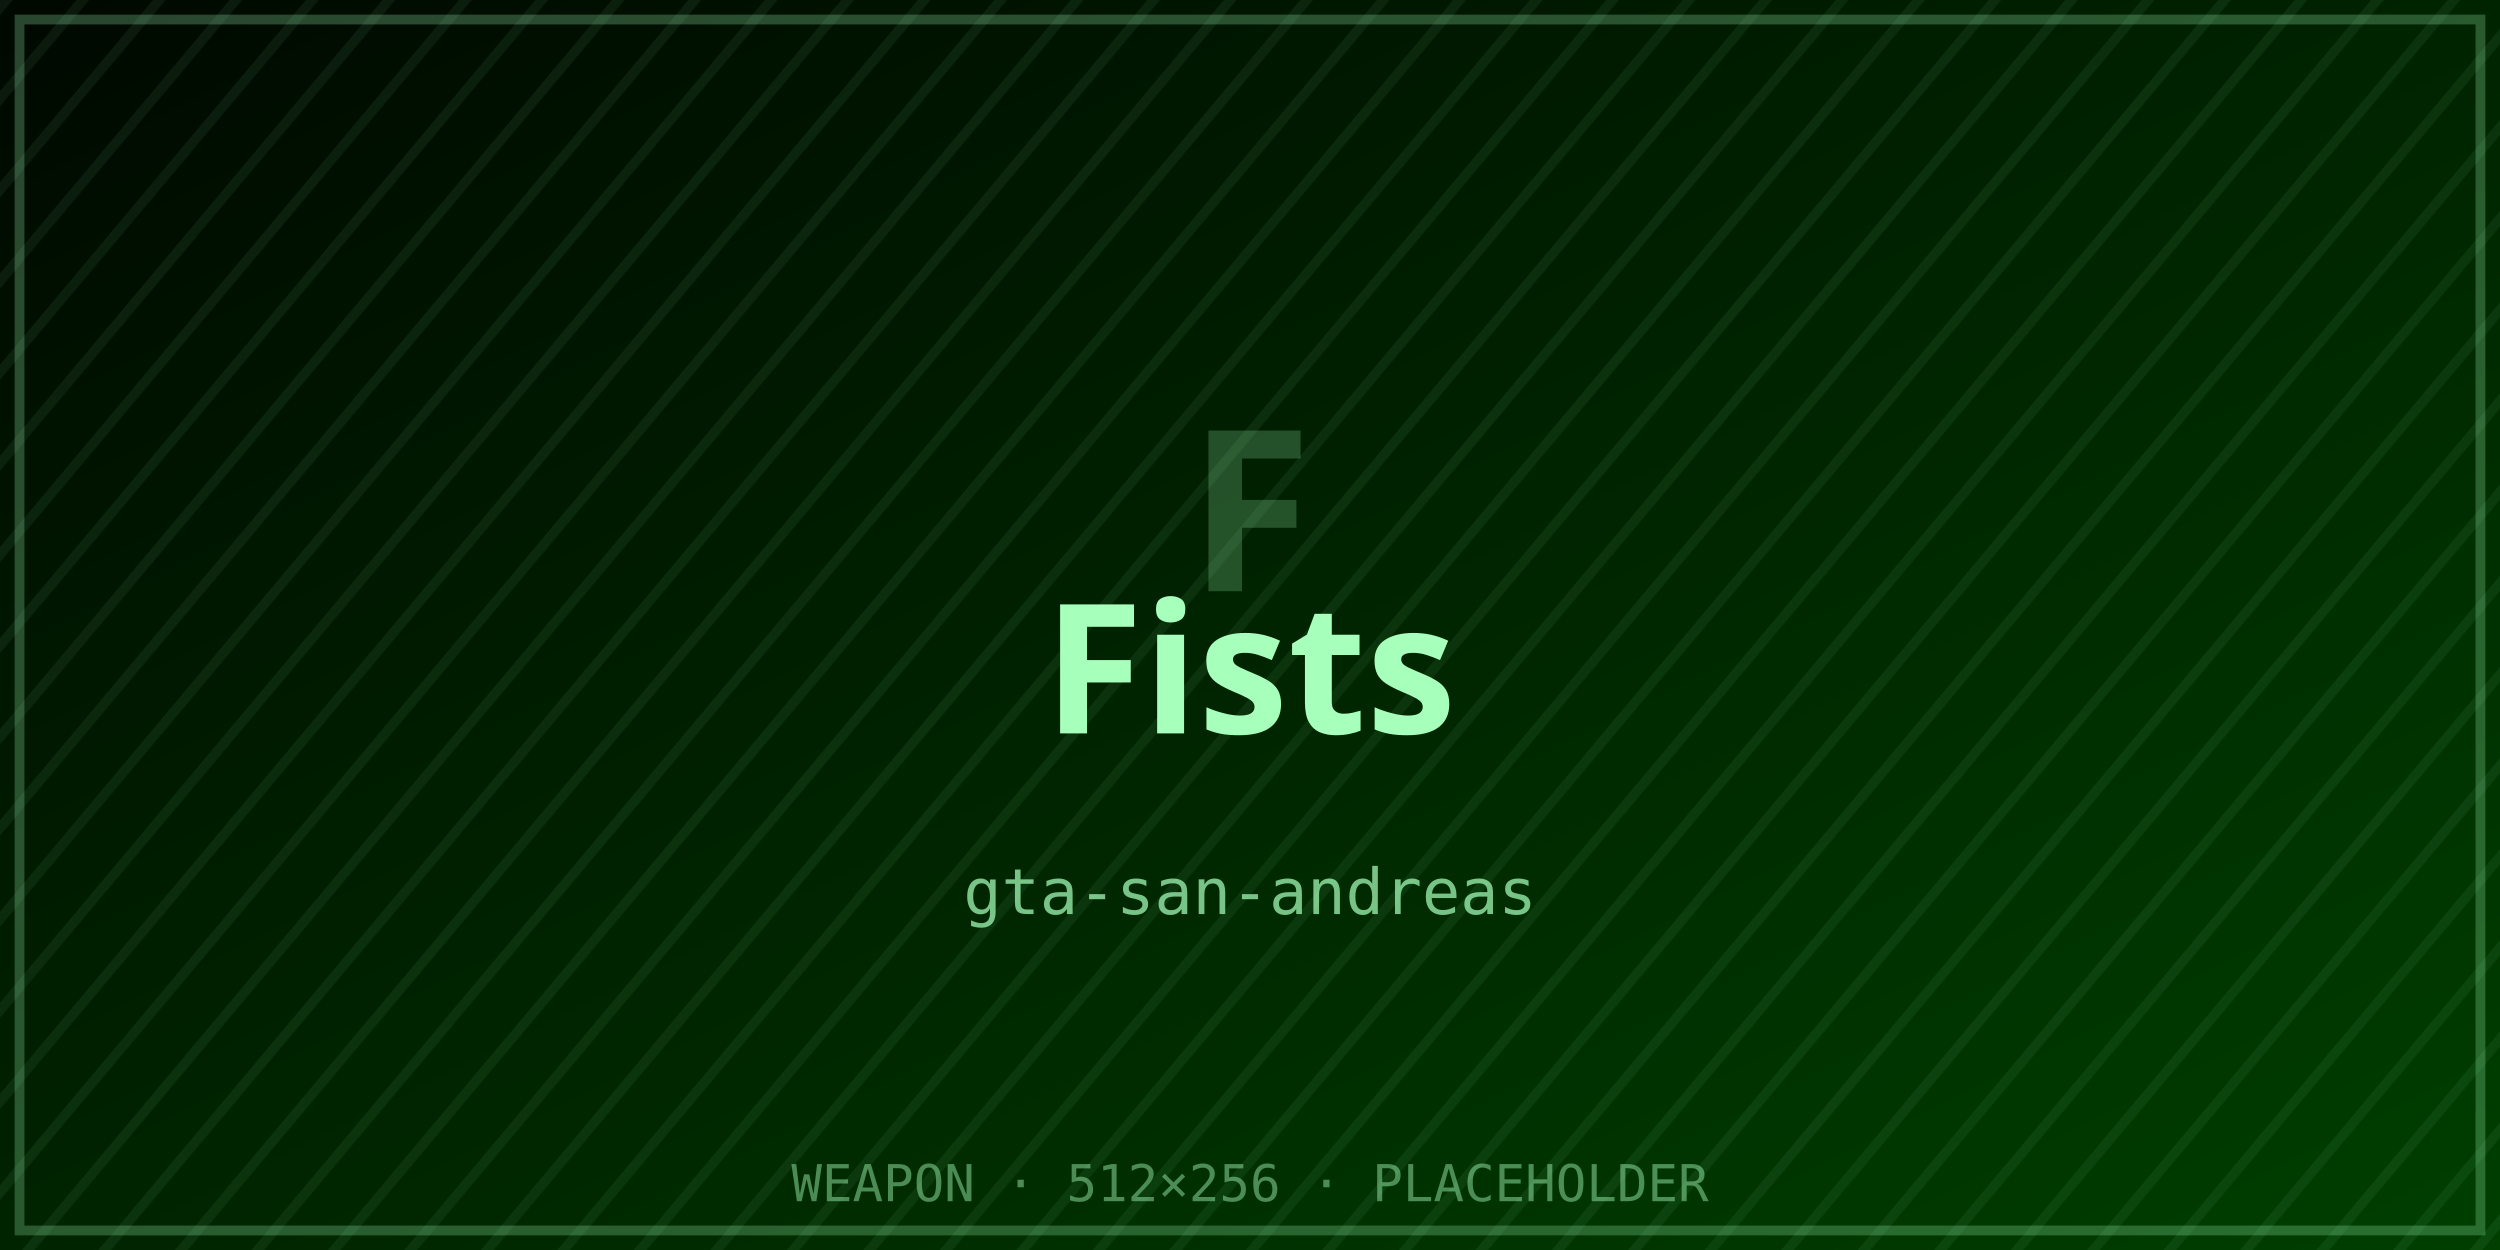
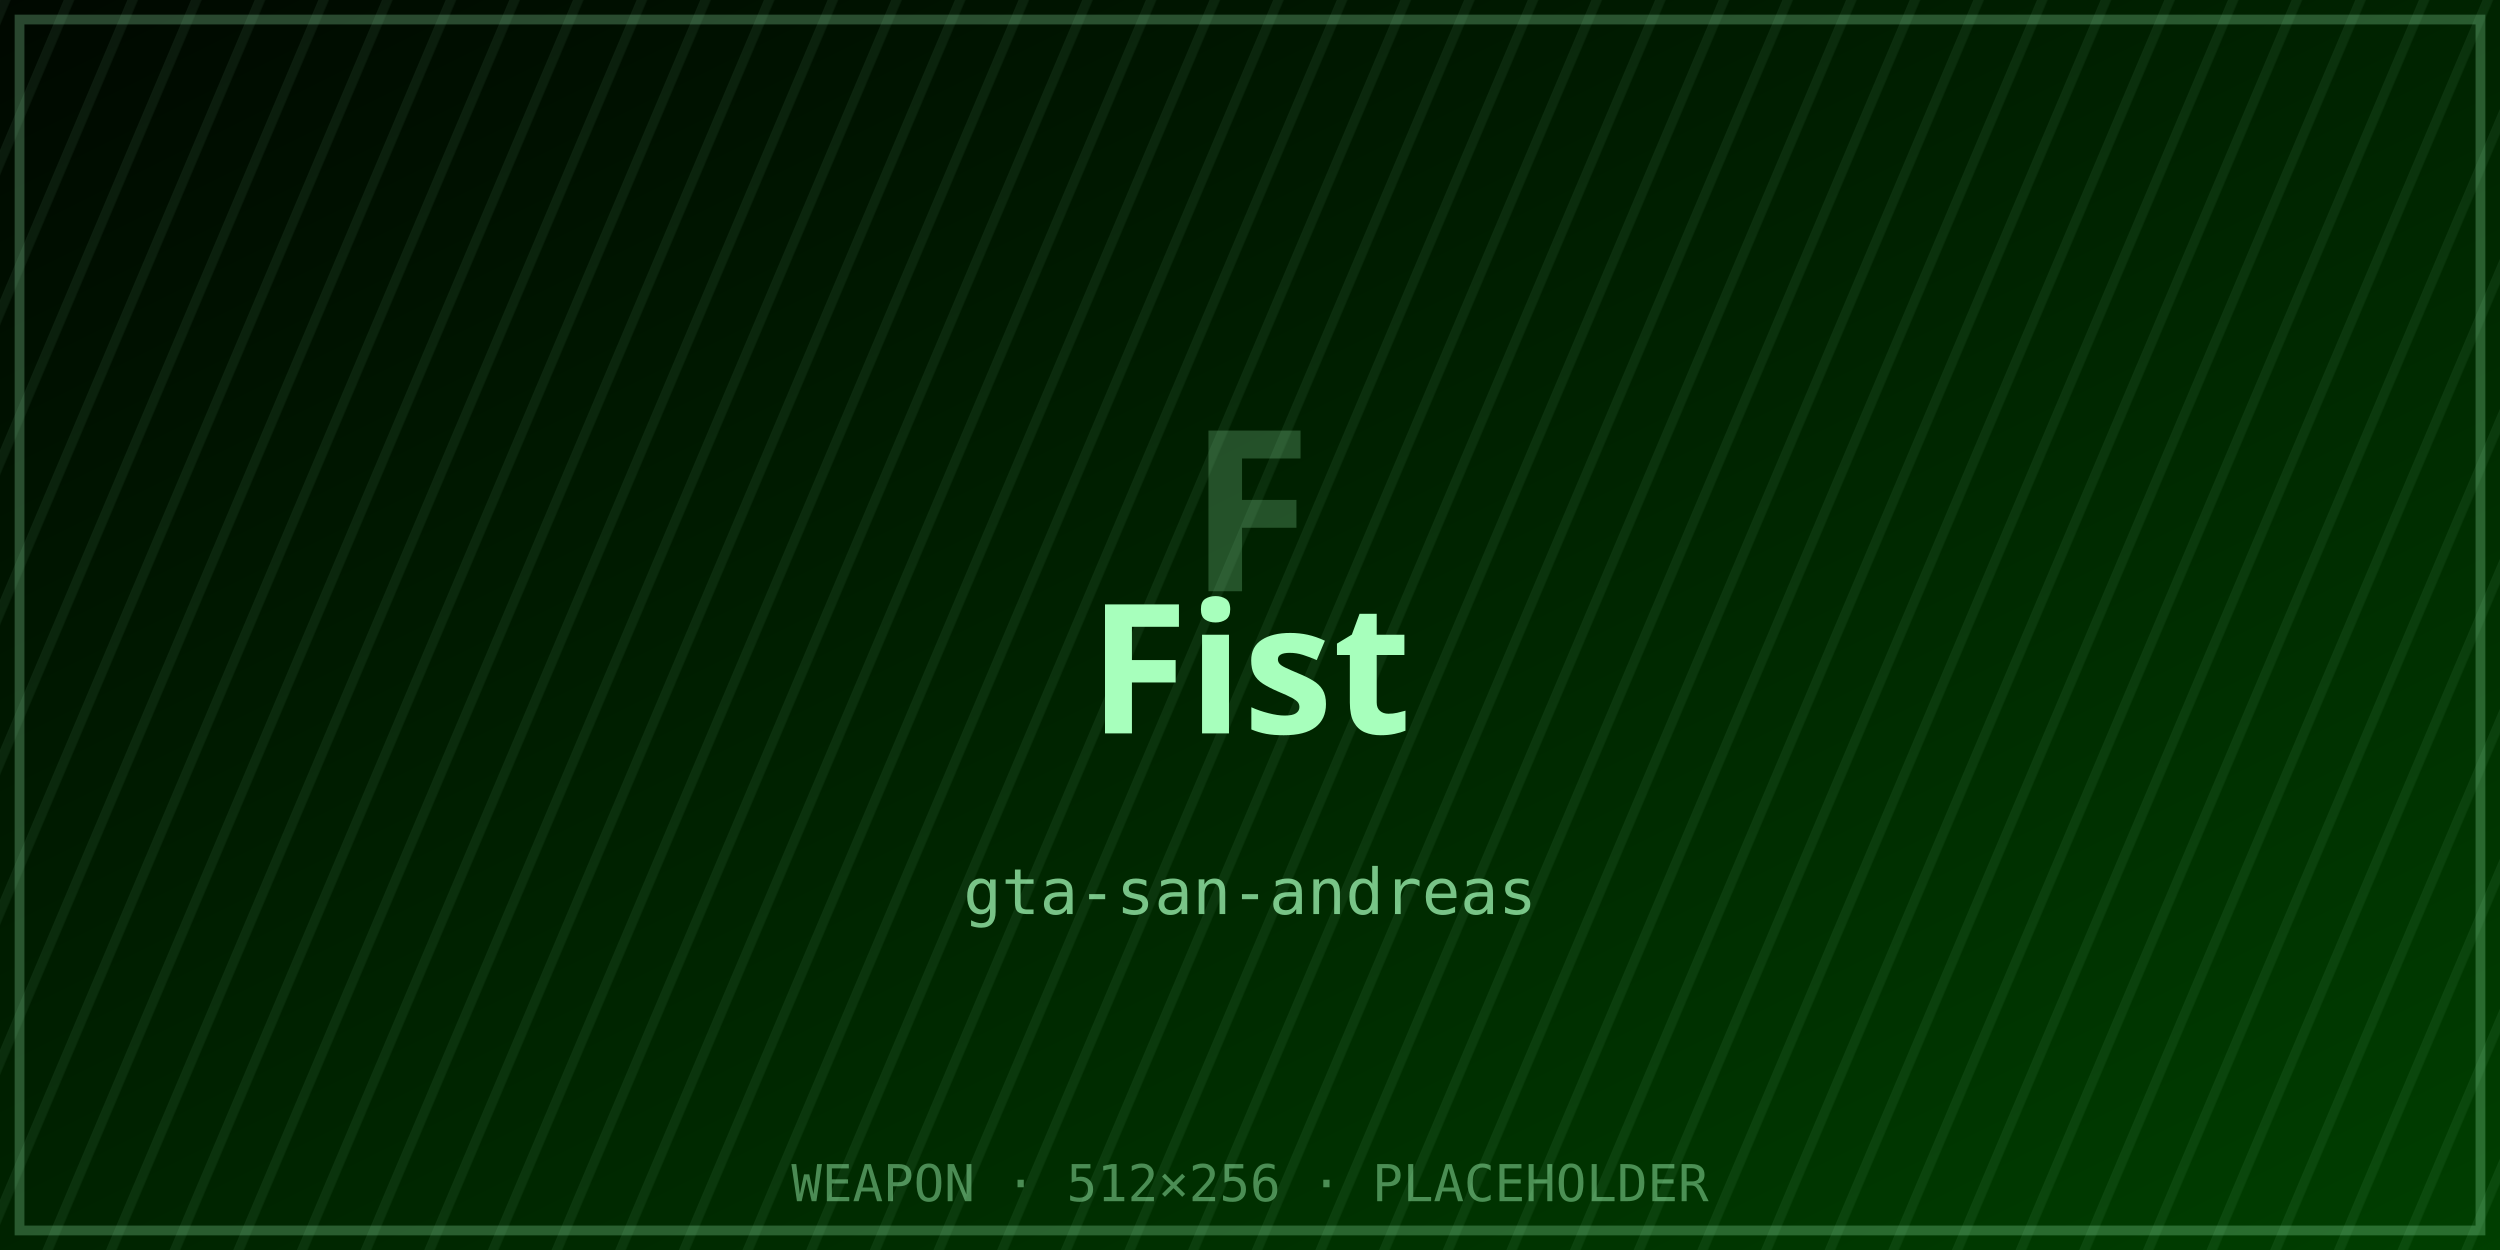
- <svg xmlns="http://www.w3.org/2000/svg" width="512" height="256" viewBox="0 0 512 256" role="img" aria-label="Fists — placeholder image">
+ <svg xmlns="http://www.w3.org/2000/svg" width="512" height="256" viewBox="0 0 512 256" role="img" aria-label="Fist — placeholder image">
  <defs>
    <linearGradient id="g" x1="0" y1="0" x2="1" y2="1">
      <stop offset="0" stop-color="#000800" />
      <stop offset="1" stop-color="#003f00" />
    </linearGradient>
-     <pattern id="p" width="12" height="12" patternUnits="userSpaceOnUse" patternTransform="rotate(40)">
+     <pattern id="p" width="12" height="12" patternUnits="userSpaceOnUse" patternTransform="rotate(23)">
      <rect width="2" height="12" fill="#a7ffbc" opacity="0.07" />
    </pattern>
  </defs>
  <rect width="512" height="256" fill="url(#g)" />
  <rect width="512" height="256" fill="url(#p)" />
  <rect x="4" y="4" width="504" height="248" fill="none" stroke="#a7ffbc" stroke-opacity="0.25" stroke-width="2" />
  <text x="256" y="121.088" text-anchor="middle" font-family="ui-sans-serif,system-ui,sans-serif" font-weight="800" font-size="46.08" fill="#a7ffbc" fill-opacity="0.22" letter-spacing="2.304">F</text>
-   <text x="256" y="150.2" text-anchor="middle" font-family="ui-sans-serif,system-ui,sans-serif" font-weight="700" font-size="37" fill="#a7ffbc">Fists</text>
+   <text x="256" y="150.2" text-anchor="middle" font-family="ui-sans-serif,system-ui,sans-serif" font-weight="700" font-size="37" fill="#a7ffbc">Fist</text>
  <text x="256" y="187.2" text-anchor="middle" font-family="ui-monospace,SFMono-Regular,monospace" font-size="13" fill="#a7ffbc" fill-opacity="0.72">gta-san-andreas</text>
  <text x="256" y="246" text-anchor="middle" font-family="ui-monospace,SFMono-Regular,monospace" font-size="10.4" fill="#a7ffbc" fill-opacity="0.45">WEAPON · 512×256 · PLACEHOLDER</text>
</svg>
